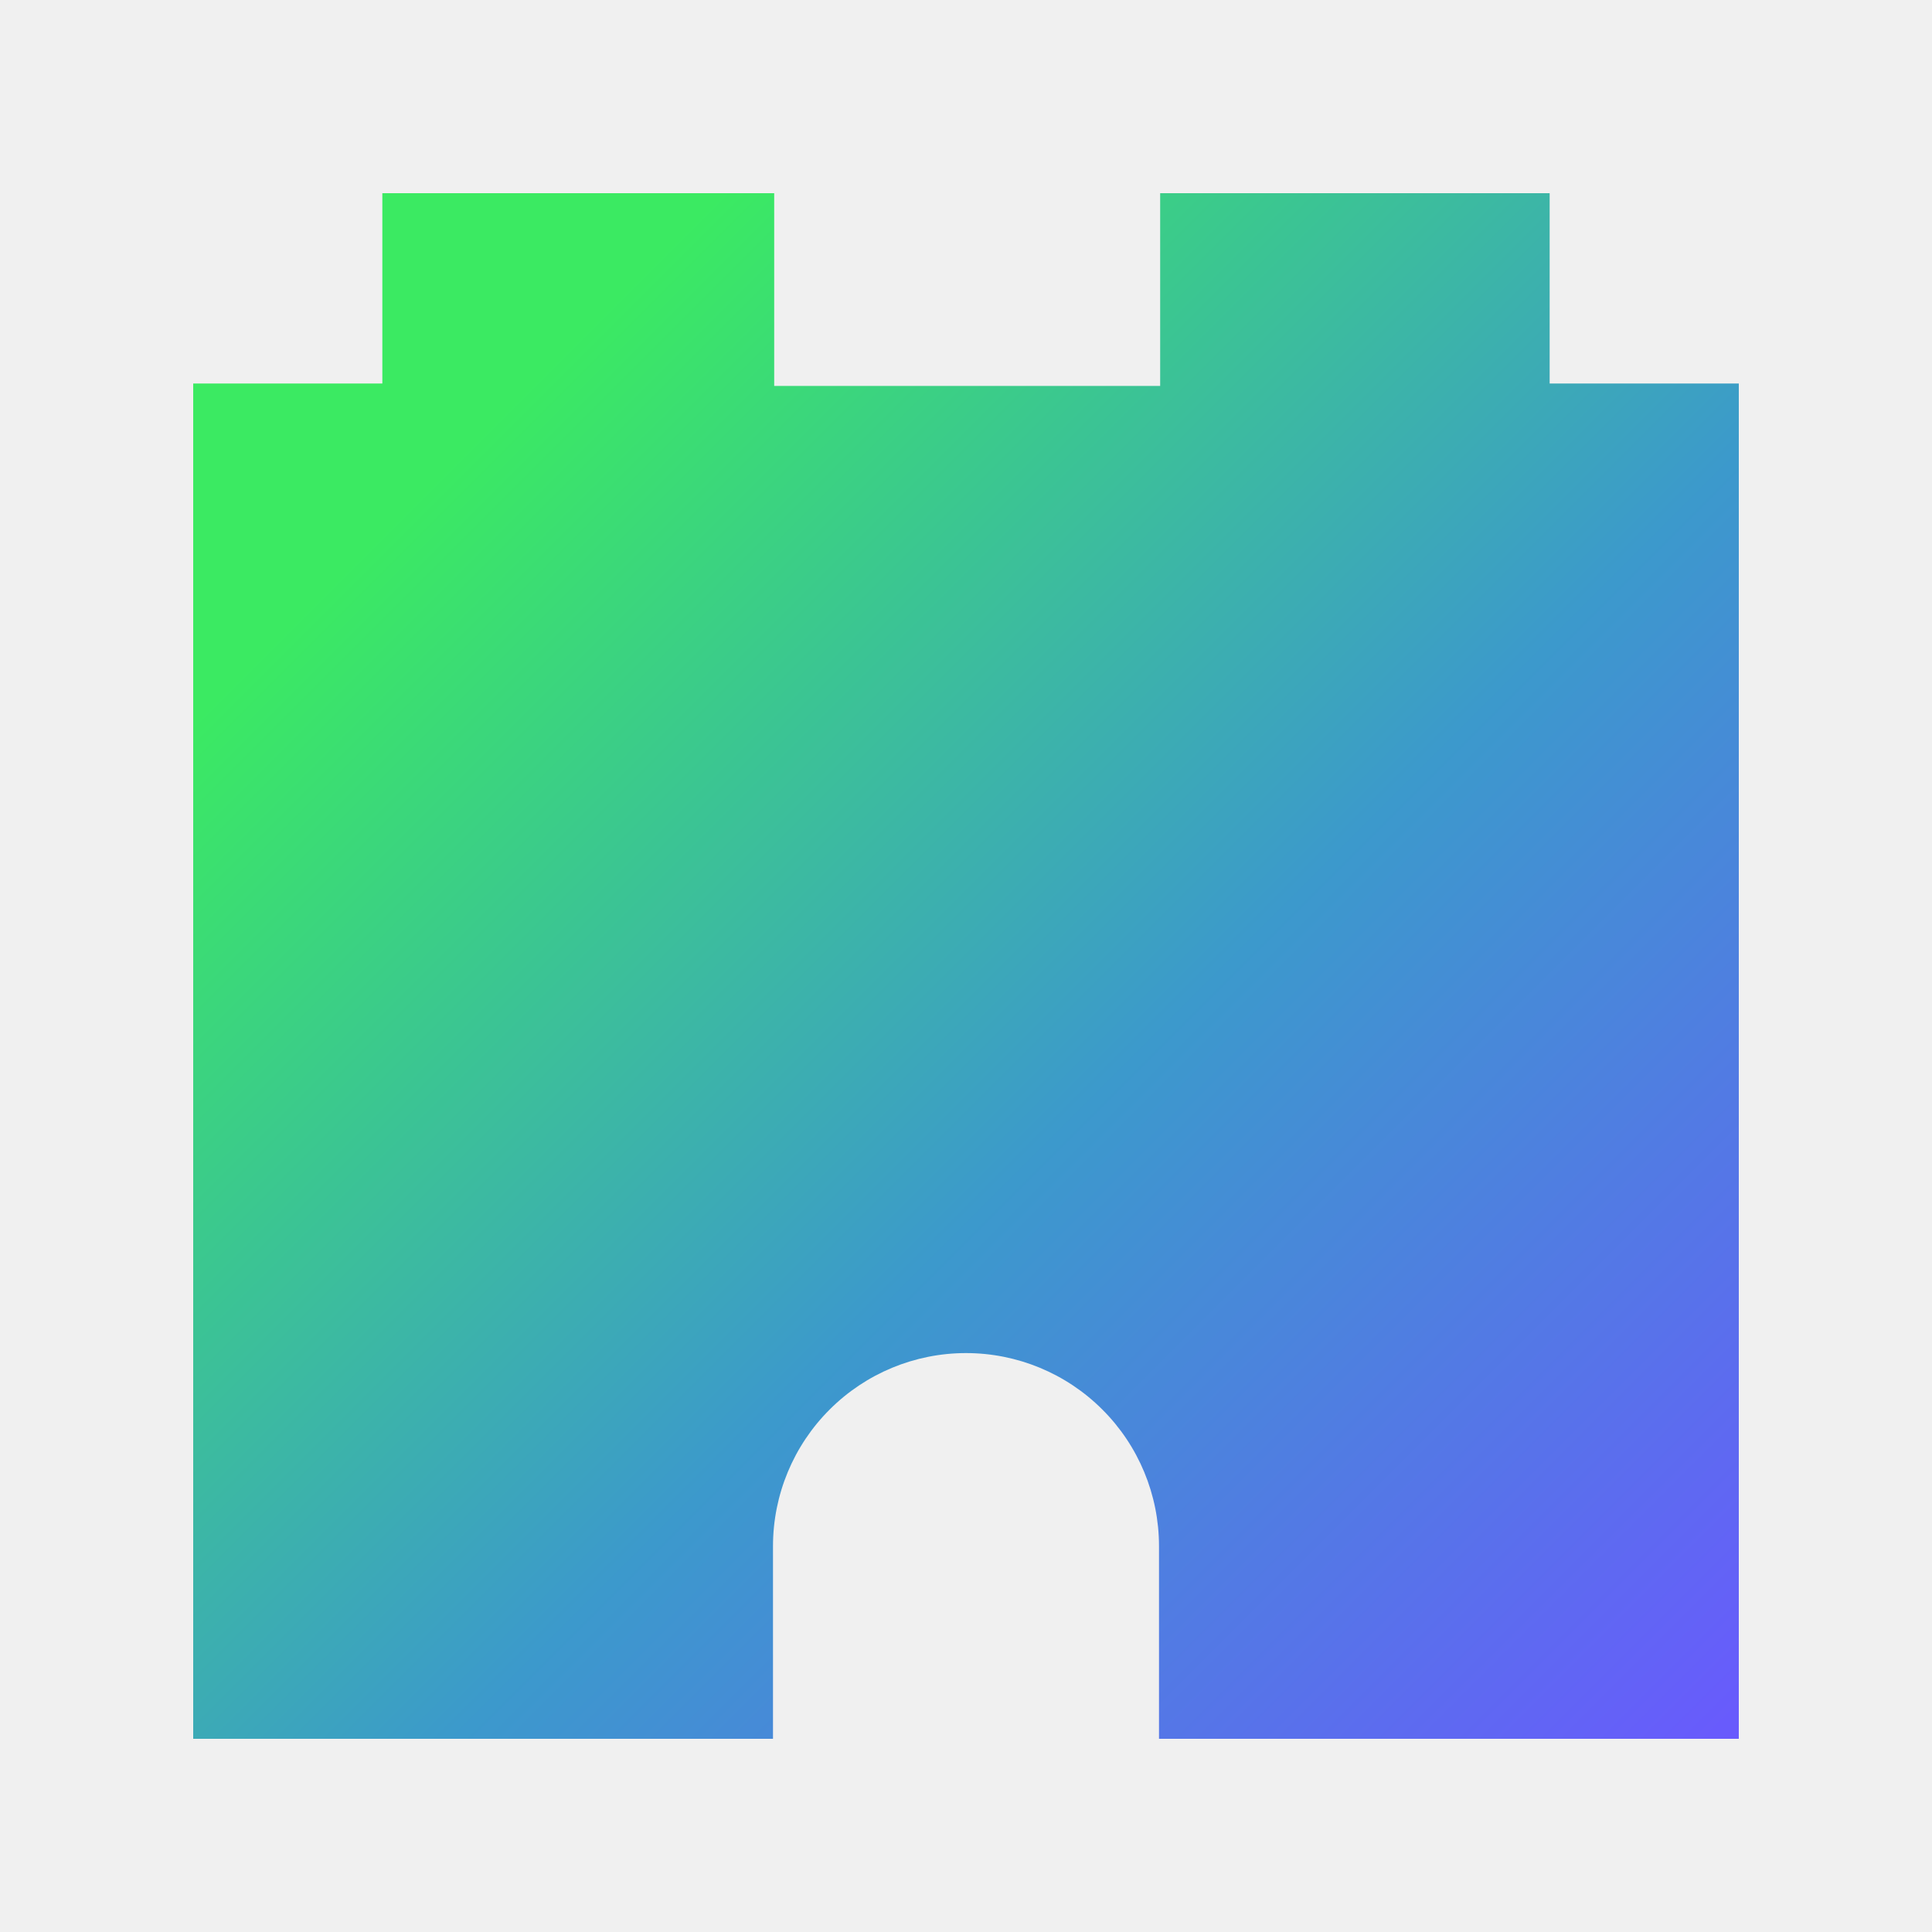
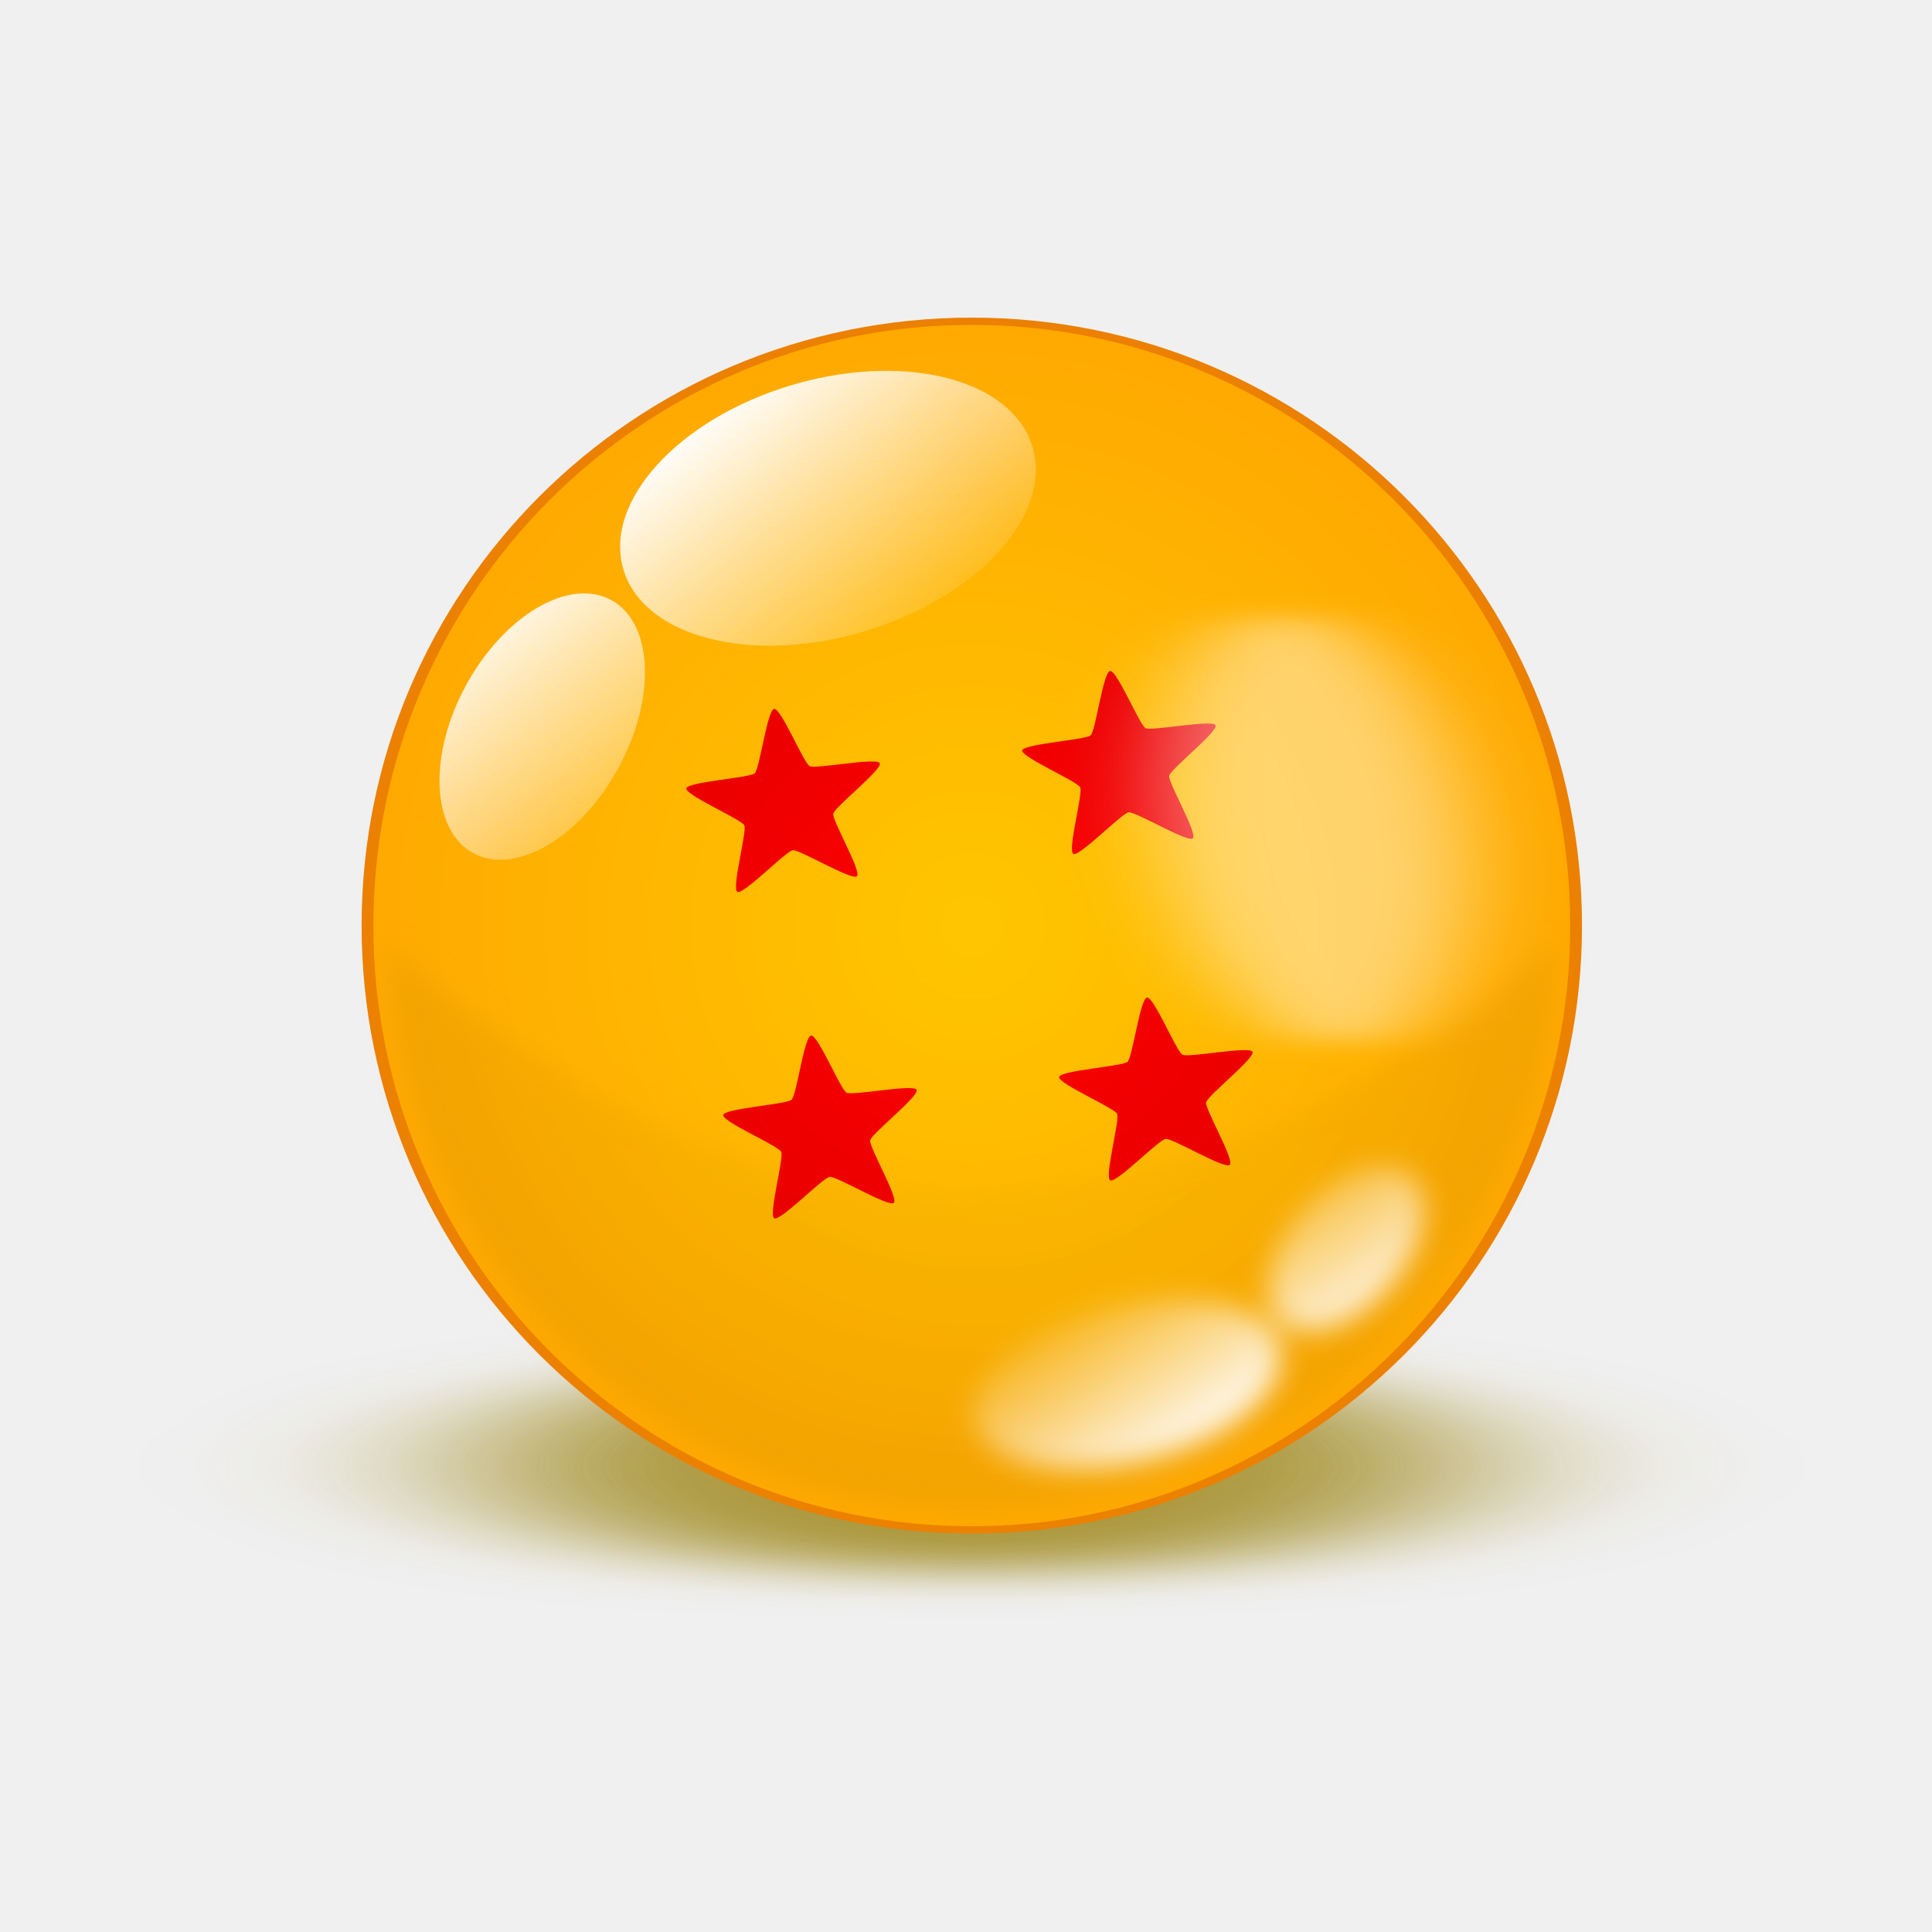
- <svg xmlns="http://www.w3.org/2000/svg" width="40" height="40" viewBox="0 0 40 40" fill="none">
-   <path d="M32.084 7.94V4H24.02V7.99H16.029V4H7.916V7.94H4V36H16.004V32.005C16.006 30.946 16.427 29.931 17.177 29.183C17.926 28.434 18.941 28.014 20 28.014C21.059 28.014 22.074 28.434 22.823 29.183C23.573 29.931 23.994 30.946 23.996 32.005V36H36V7.94H32.084Z" fill="url(#paint0_linear)" />
-   <defs>
+ <svg xmlns="http://www.w3.org/2000/svg" xmlns:xlink="http://www.w3.org/1999/xlink" width="40" height="40" viewBox="0 0 40 40" fill="none" version="1.1" id="svg28">
+   <defs id="defs26">
    <linearGradient id="paint0_linear" x1="2.942" y1="4.9" x2="37.777" y2="39.734" gradientUnits="userSpaceOnUse">
-       <stop offset="0.159" stop-color="#3BEA62" />
-       <stop offset="0.54" stop-color="#3C99CC" />
-       <stop offset="0.937" stop-color="#6B57FF" />
+       <stop offset="0.159" stop-color="#3BEA62" id="stop19" />
+       <stop offset="0.54" stop-color="#3C99CC" id="stop21" />
+       <stop offset="0.937" stop-color="#6B57FF" id="stop23" />
    </linearGradient>
+     <filter height="1.429" y="-0.214" width="1.694" x="-0.347" id="filter3189">
+       <feGaussianBlur id="feGaussianBlur3191" stdDeviation="66.071" />
+     </filter>
+     <radialGradient cx="197.143" cy="243.791" r="228.571" fx="197.143" fy="243.791" id="radialGradient3236" xlink:href="#linearGradient3167" gradientUnits="userSpaceOnUse" gradientTransform="matrix(1,0,0,1.618034,0,-150.671)" />
+     <linearGradient id="linearGradient3167">
+       <stop id="stop3169" style="stop-color:#ffc600;stop-opacity:1" offset="0" />
+       <stop id="stop3171" style="stop-color:#ffa901;stop-opacity:1" offset="1" />
+     </linearGradient>
+     <radialGradient cx="197.143" cy="243.791" r="228.571" fx="197.143" fy="243.791" id="radialGradient3238" xlink:href="#linearGradient3204" gradientUnits="userSpaceOnUse" gradientTransform="matrix(0.261783,0.5084394,-0.4984068,0.2566175,239.8983,11.84668)" />
+     <linearGradient id="linearGradient3204">
+       <stop id="stop3206" style="stop-color:#ffc600;stop-opacity:1" offset="0" />
+       <stop id="stop3208" style="stop-color:#f09f00;stop-opacity:1" offset="1" />
+     </linearGradient>
+     <filter id="filter3225" x="-0.027" y="-0.055" width="1.053" height="1.11">
+       <feGaussianBlur id="feGaussianBlur3227" stdDeviation="2.808" />
+     </filter>
+     <radialGradient cx="166.424" cy="179.64" r="57.655" fx="166.424" fy="179.64" id="radialGradient3240" xlink:href="#linearGradient3242" gradientUnits="userSpaceOnUse" gradientTransform="matrix(1.100368,0.8316307,-0.8843028,1.058289,165.0145,222.1163)" />
+     <linearGradient id="linearGradient3242">
+       <stop id="stop3244" style="stop-color:#ff0101;stop-opacity:1" offset="0" />
+       <stop id="stop3246" style="stop-color:#e80000;stop-opacity:1" offset="1" />
+     </linearGradient>
+     <linearGradient x1="87.504" y1="83.227" x2="133.846" y2="140.172" id="linearGradient3243" xlink:href="#linearGradient3159" gradientUnits="userSpaceOnUse" />
+     <linearGradient id="linearGradient3159">
+       <stop id="stop3161" style="stop-color:#ffffff;stop-opacity:1" offset="0" />
+       <stop id="stop3163" style="stop-color:#ffffff;stop-opacity:0" offset="1" />
+     </linearGradient>
+     <linearGradient x1="87.504" y1="83.227" x2="133.846" y2="140.172" id="linearGradient3245" xlink:href="#linearGradient3159" gradientUnits="userSpaceOnUse" gradientTransform="matrix(-0.7307355,0.00595082,0.04632009,-0.6121842,320.4393,697.2233)" />
+     <filter height="1.224" y="-0.112" width="1.15" x="-0.075" id="filter3250">
+       <feGaussianBlur id="feGaussianBlur3252" stdDeviation="3.05" />
+     </filter>
+     <filter height="1.244" y="-0.122" width="1.683" x="-0.342" id="filter3219">
+       <feGaussianBlur id="feGaussianBlur3221" stdDeviation="4.844" />
+     </filter>
  </defs>
+   <g transform="matrix(0.09571797,0,0,0.09571797,1.52344,-32.44336)" id="layer1">
+     <g transform="translate(0,-8.050604)" id="g3249">
+       <path d="m 425.714,243.791 a 228.571,369.836 0 1 1 -457.143,0 228.571,369.836 0 1 1 457.143,0 z" transform="matrix(0.4671875,0,0,0.06320449,102.183,648.7646)" id="path3177" style="opacity:0.75;fill:#947a00;fill-opacity:1;stroke:none;stroke-width:8;stroke-linecap:round;stroke-linejoin:round;stroke-miterlimit:4;stroke-dasharray:none;stroke-opacity:1;filter:url(#filter3189)" />
+       <g transform="translate(5.000003)" id="g3228">
+         <path d="m 425.714,243.791 a 228.571,369.836 0 1 1 -457.143,0 228.571,369.836 0 1 1 457.143,0 z" transform="matrix(0.571875,0,0,0.3534381,76.54464,461.0336)" id="path2383" style="opacity:1;fill:url(#radialGradient3236);fill-opacity:1;stroke:#ec8000;stroke-width:4.449;stroke-linecap:round;stroke-linejoin:round;stroke-miterlimit:4;stroke-dasharray:none;stroke-opacity:1" />
+         <path d="m 43.812,178.969 c 2.29,67.811 57.815,122.062 126.188,122.062 68.372,0 123.897,-54.251 126.188,-122.062 -85.93,70.407 -170.105,72.333 -252.375,0 z" transform="translate(19.28571,372.5556)" id="path2429" style="opacity:0.75;fill:url(#radialGradient3238);fill-opacity:1;stroke:none;stroke-width:8;stroke-linecap:round;stroke-linejoin:round;stroke-miterlimit:4;stroke-opacity:1;filter:url(#filter3225)" />
+         <path d="m 146.537,500.343 c -1.503,0.195 -3.107,12.924 -4.213,13.923 -1.106,0.999 -14.504,1.837 -14.79,3.259 -0.286,1.422 11.895,6.685 12.539,7.986 0.644,1.301 -2.813,13.71 -1.487,14.393 1.327,0.684 10.469,-8.795 11.972,-8.99 1.503,-0.195 12.769,6.618 13.875,5.619 1.106,-0.999 -5.4,-12.106 -5.114,-13.527 0.286,-1.422 10.698,-9.628 10.055,-10.929 -0.644,-1.301 -13.823,1.318 -15.15,0.634 -1.327,-0.684 -6.184,-12.563 -7.688,-12.368 z m 72.662,-8.213 c -1.503,0.195 -3.107,12.924 -4.213,13.923 -1.106,0.999 -14.504,1.837 -14.79,3.259 -0.286,1.422 11.895,6.685 12.539,7.986 0.644,1.301 -2.813,13.71 -1.487,14.393 1.327,0.684 10.469,-8.795 11.972,-8.99 1.503,-0.195 12.769,6.618 13.875,5.619 1.106,-0.999 -5.4,-12.106 -5.114,-13.527 0.286,-1.422 10.667,-9.625 10.024,-10.926 -0.644,-1.301 -13.792,1.314 -15.119,0.631 -1.327,-0.684 -6.184,-12.563 -7.688,-12.368 z m -64.677,78.856 c -1.503,0.195 -3.111,12.894 -4.216,13.893 -1.106,0.999 -14.501,1.867 -14.787,3.289 -0.286,1.422 11.892,6.656 12.536,7.957 0.644,1.301 -2.813,13.71 -1.487,14.393 1.327,0.684 10.472,-8.765 11.976,-8.96 1.503,-0.195 12.769,6.618 13.875,5.619 1.106,-0.999 -5.4,-12.106 -5.114,-13.527 0.286,-1.422 10.698,-9.628 10.055,-10.929 -0.644,-1.301 -13.823,1.318 -15.15,0.634 -1.327,-0.684 -6.184,-12.563 -7.688,-12.368 z m 72.662,-8.213 c -1.503,0.195 -3.111,12.894 -4.216,13.893 -1.106,0.999 -14.501,1.867 -14.787,3.289 -0.286,1.422 11.892,6.656 12.536,7.957 0.644,1.301 -2.813,13.71 -1.487,14.393 1.327,0.684 10.472,-8.765 11.976,-8.96 1.503,-0.195 12.769,6.618 13.875,5.619 1.106,-0.999 -5.4,-12.106 -5.114,-13.527 0.286,-1.422 10.667,-9.625 10.024,-10.926 -0.644,-1.301 -13.792,1.314 -15.119,0.631 -1.327,-0.684 -6.184,-12.563 -7.688,-12.368 z" id="path3193" style="fill:url(#radialGradient3240);fill-opacity:1;stroke:none;stroke-width:8;stroke-linecap:round;stroke-linejoin:round;stroke-miterlimit:4;stroke-dasharray:none;stroke-opacity:1" />
+         <path d="m 150.875,54.656 c -6.306,0.058 -13.102,1.065 -19.969,3.125 -24.417,7.324 -40.656,25.188 -36.25,39.875 4.406,14.687 27.802,20.637 52.219,13.312 24.417,-7.324 40.656,-25.188 36.25,-39.875 -3.166,-10.556 -16.136,-16.586 -32.25,-16.438 z M 85.469,102.812 c -8.396,0.398 -18.402,8.014 -24.844,19.812 -8.245,15.103 -7.553,31.384 1.531,36.344 9.084,4.96 23.13,-3.272 31.375,-18.375 8.245,-15.103 7.584,-31.384 -1.5,-36.344 -1.987,-1.085 -4.212,-1.549 -6.562,-1.438 z" transform="translate(19.28571,372.5556)" id="path2410" style="fill:url(#linearGradient3243);fill-opacity:1" />
+         <path d="m 212.721,664.661 c 4.61,-0.073 9.623,-0.73 14.737,-2.032 18.181,-4.629 30.875,-15.662 28.336,-24.627 -2.539,-8.965 -19.36,-12.468 -37.541,-7.839 -18.181,4.629 -30.875,15.662 -28.336,24.627 1.825,6.443 11.023,10.057 22.805,9.871 z m 50.025,-29.87 c 6.153,-0.293 13.818,-5.015 19.072,-12.277 6.725,-9.295 6.973,-19.258 0.565,-22.24 -6.408,-2.982 -17.053,2.141 -23.778,11.436 -6.725,9.295 -6.996,19.258 -0.587,22.24 1.402,0.652 3.006,0.923 4.729,0.841 z" id="path3205" style="fill:url(#linearGradient3245);fill-opacity:1;filter:url(#filter3250)" />
+         <path d="m 245.833,191.319 a 17.014,47.569 0 1 1 -34.028,0 17.014,47.569 0 1 1 34.028,0 z" transform="matrix(1.850533,-0.5056306,0.2635734,0.9646393,-210.8288,457.5189)" id="path3217" style="opacity:1;fill:#ffffff;fill-opacity:0.419;filter:url(#filter3219)" />
+       </g>
+     </g>
+   </g>
</svg>
